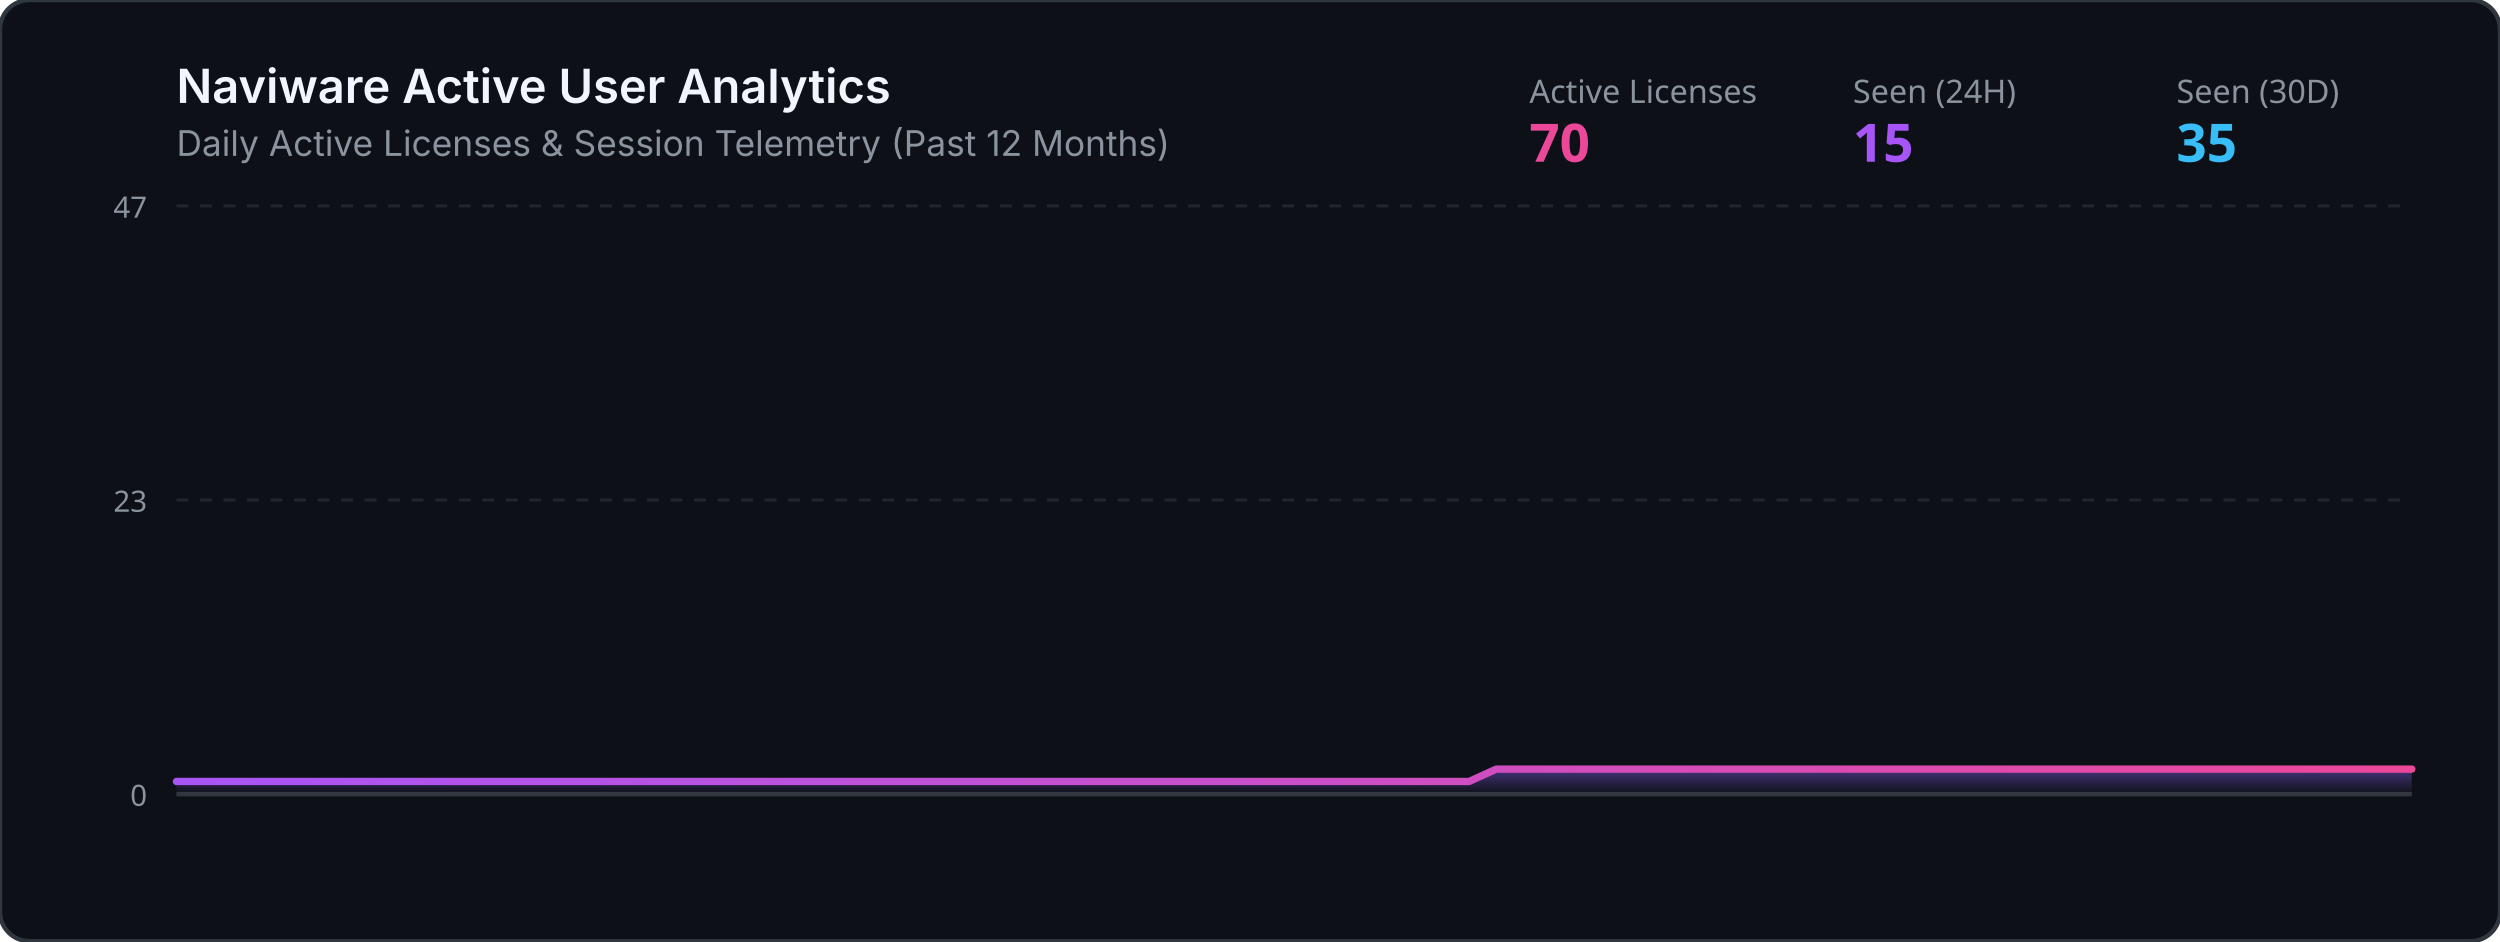
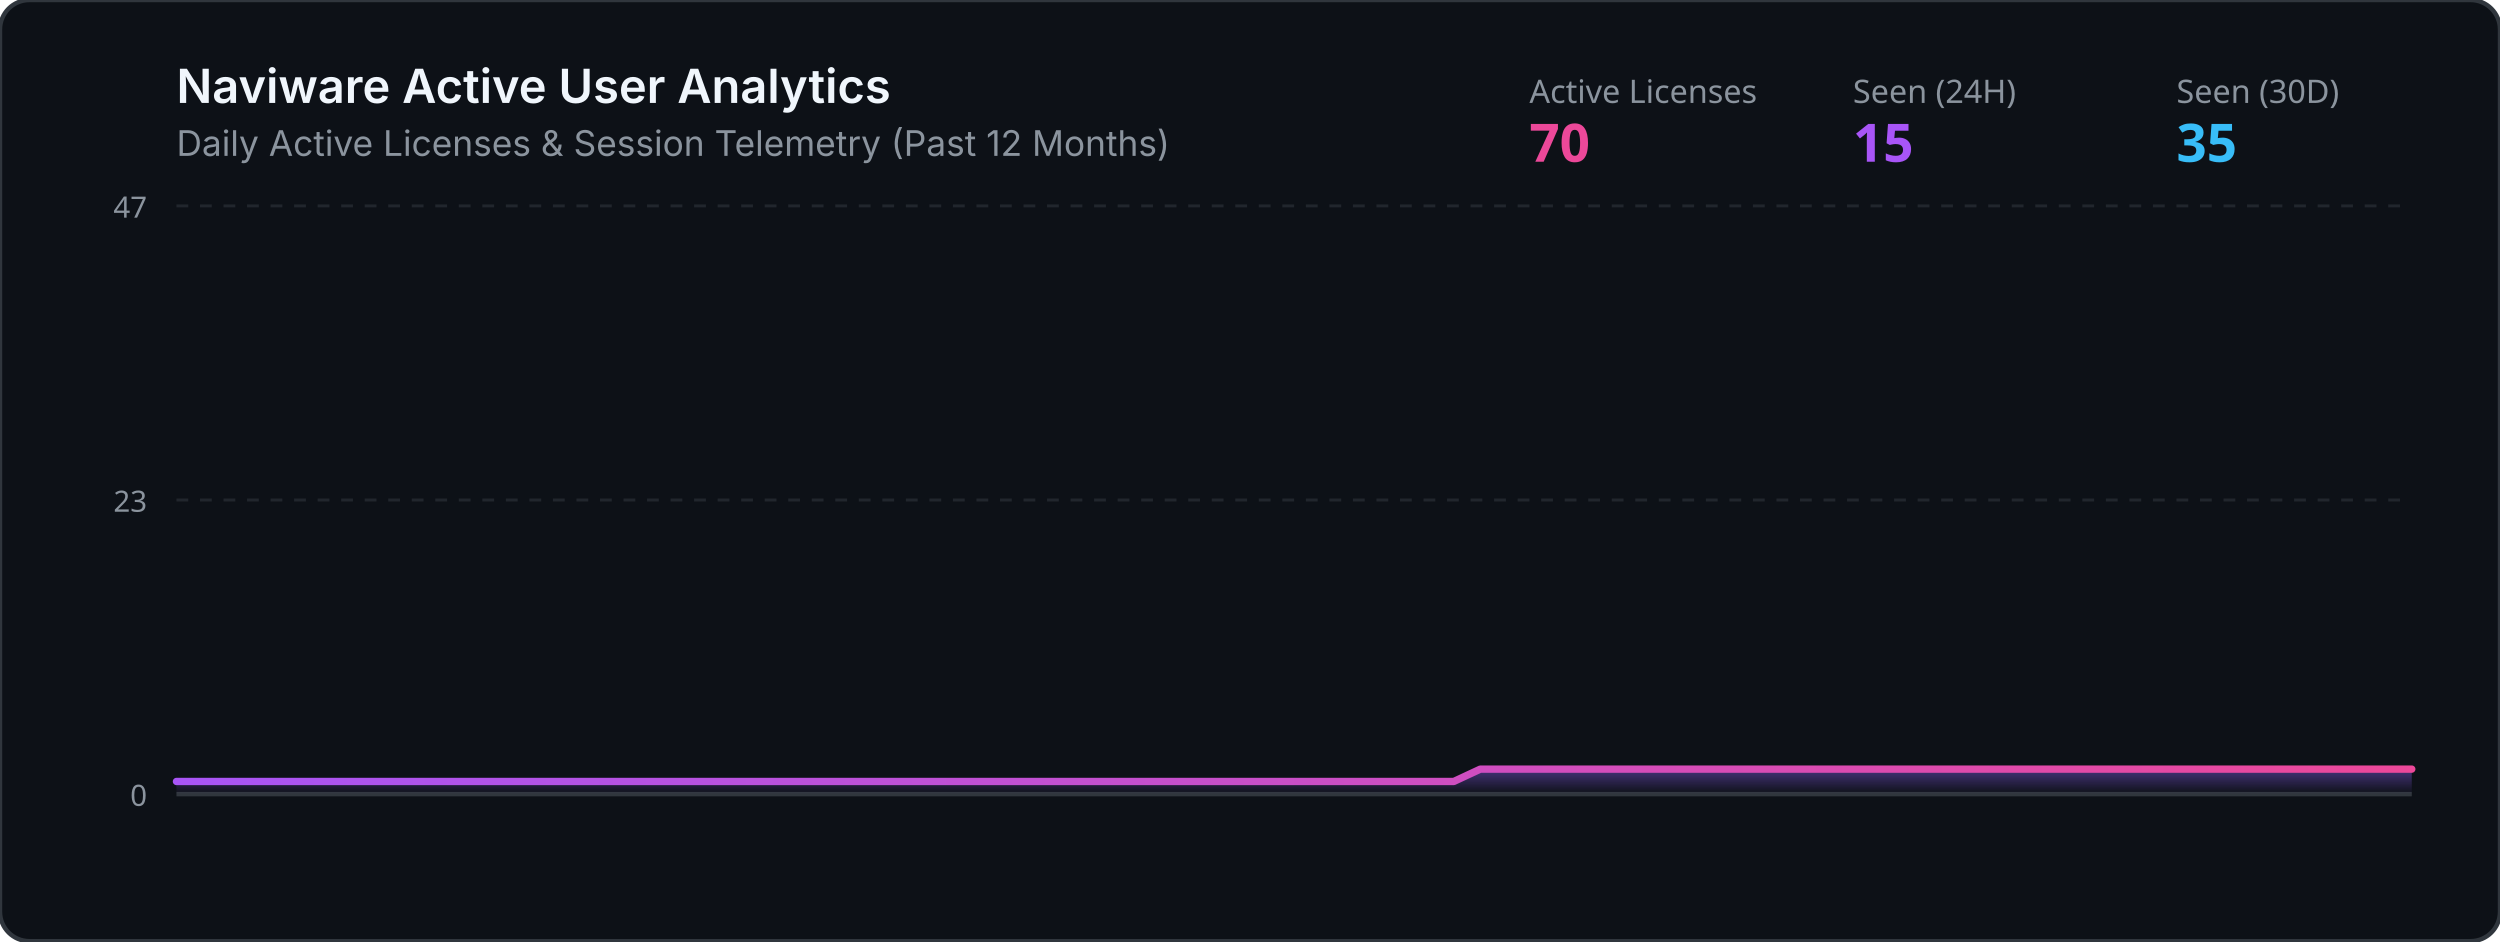
<svg xmlns="http://www.w3.org/2000/svg" viewBox="0 0 850 320" width="100%" height="320">
  <defs>
    <linearGradient id="grad" x1="0%" y1="0%" x2="0%" y2="100%">
      <stop offset="0%" stop-color="#8b5cf6" stop-opacity="0.45" />
      <stop offset="100%" stop-color="#8b5cf6" stop-opacity="0.0" />
    </linearGradient>
    <linearGradient id="lineGrad" x1="0%" y1="0%" x2="100%" y2="0%">
      <stop offset="0%" stop-color="#a855f7" />
      <stop offset="100%" stop-color="#ec4899" />
    </linearGradient>
  </defs>
  <rect width="850" height="320" rx="10" fill="#0d1117" stroke="#30363d" stroke-width="1.5" />
  <text x="60" y="35" fill="#f0f6fc" font-family="-apple-system,BlinkMacSystemFont,Segoe UI,sans-serif" font-size="16" font-weight="600">Naviware Active User Analytics</text>
  <text x="60" y="53" fill="#8b949e" font-family="-apple-system,BlinkMacSystemFont,Segoe UI,sans-serif" font-size="12">Daily Active Licenses &amp; Session Telemetry (Past 12 Months)</text>
  <text x="520" y="35" fill="#8b949e" font-family="sans-serif" font-size="11">Active Licenses</text>
  <text x="520" y="55" fill="#ec4899" font-family="sans-serif" font-size="18" font-weight="bold">70</text>
  <text x="630" y="35" fill="#8b949e" font-family="sans-serif" font-size="11">Seen (24H)</text>
  <text x="630" y="55" fill="#a855f7" font-family="sans-serif" font-size="18" font-weight="bold">15</text>
  <text x="740" y="35" fill="#8b949e" font-family="sans-serif" font-size="11">Seen (30D)</text>
  <text x="740" y="55" fill="#38bdf8" font-family="sans-serif" font-size="18" font-weight="bold">35</text>
  <line x1="60" y1="70" x2="820" y2="70" stroke="#21262d" stroke-width="1" stroke-dasharray="4" />
  <line x1="60" y1="170.0" x2="820" y2="170.0" stroke="#21262d" stroke-width="1" stroke-dasharray="4" />
  <line x1="60" y1="270" x2="820" y2="270" stroke="#30363d" stroke-width="1.5" />
  <text x="50" y="74" fill="#8b949e" font-family="sans-serif" font-size="10" text-anchor="end">47</text>
  <text x="50" y="174.0" fill="#8b949e" font-family="sans-serif" font-size="10" text-anchor="end">23</text>
  <text x="50" y="274" fill="#8b949e" font-family="sans-serif" font-size="10" text-anchor="end">0</text>
-   <polygon points="60,270 60.0,265.7 69.2,265.7 78.3,265.7 87.5,265.7 96.6,265.7 105.8,265.7 114.9,265.7 124.1,265.7 133.3,265.7 142.4,265.7 151.6,265.7 160.7,265.7 169.9,265.7 179.0,265.7 188.2,265.7 197.3,265.7 206.5,265.7 215.7,265.7 224.8,265.7 234.0,265.7 243.1,265.7 252.3,265.7 261.4,265.7 270.6,265.7 279.8,265.7 288.9,265.7 298.1,265.7 307.2,265.7 316.4,265.7 325.5,265.7 334.7,265.7 343.9,265.7 353.0,265.7 362.2,265.7 371.3,265.7 380.5,265.7 389.6,265.7 398.8,265.7 408.0,265.7 417.1,265.7 426.3,265.7 435.4,265.7 444.6,265.7 453.7,265.7 462.9,265.7 472.0,265.7 481.2,265.7 490.4,265.7 499.5,265.7 508.7,261.5 517.8,261.5 527.0,261.5 536.1,261.5 545.3,261.5 554.5,261.5 563.6,261.5 572.8,261.5 581.9,261.5 591.1,261.5 600.2,261.5 609.4,261.5 618.6,261.5 627.7,261.5 636.9,261.5 646.0,261.5 655.2,261.5 664.3,261.5 673.5,261.5 682.7,261.5 691.8,261.5 701.0,261.5 710.1,261.5 719.3,261.5 728.4,261.5 737.6,261.5 746.7,261.5 755.9,261.5 765.1,261.5 774.2,261.5 783.4,261.5 792.5,261.5 801.7,261.5 810.8,261.5 820.0,261.5 820,270" fill="url(#grad)" />
-   <polyline points="60.0,265.7 69.2,265.7 78.3,265.7 87.5,265.7 96.6,265.7 105.8,265.7 114.9,265.7 124.1,265.7 133.3,265.7 142.4,265.7 151.6,265.7 160.7,265.7 169.9,265.7 179.0,265.7 188.2,265.7 197.3,265.7 206.5,265.7 215.7,265.7 224.8,265.7 234.0,265.7 243.1,265.7 252.3,265.7 261.4,265.7 270.6,265.7 279.8,265.7 288.9,265.7 298.1,265.7 307.2,265.7 316.4,265.7 325.5,265.7 334.7,265.7 343.9,265.7 353.0,265.7 362.2,265.7 371.3,265.7 380.5,265.7 389.6,265.7 398.8,265.7 408.0,265.7 417.1,265.7 426.3,265.7 435.4,265.7 444.6,265.7 453.7,265.7 462.9,265.7 472.0,265.7 481.2,265.7 490.4,265.7 499.5,265.7 508.7,261.5 517.8,261.5 527.0,261.5 536.1,261.5 545.3,261.5 554.5,261.5 563.6,261.5 572.8,261.5 581.9,261.5 591.1,261.5 600.2,261.5 609.4,261.5 618.6,261.5 627.7,261.5 636.9,261.5 646.0,261.5 655.2,261.5 664.3,261.5 673.5,261.5 682.7,261.5 691.8,261.5 701.0,261.5 710.1,261.5 719.3,261.5 728.4,261.5 737.6,261.5 746.7,261.5 755.9,261.5 765.1,261.5 774.2,261.5 783.4,261.5 792.5,261.5 801.7,261.5 810.8,261.5 820.0,261.5" fill="none" stroke="url(#lineGrad)" stroke-width="2.5" stroke-linecap="round" stroke-linejoin="round" />
+   <polygon points="60,270 60.0,265.7 69.0,265.7 78.1,265.7 87.1,265.7 96.2,265.7 105.2,265.7 114.3,265.7 123.3,265.7 132.4,265.7 141.4,265.7 150.5,265.7 159.5,265.7 168.6,265.7 177.6,265.7 186.7,265.7 195.7,265.7 204.8,265.7 213.8,265.7 222.9,265.7 231.9,265.7 241.0,265.7 250.0,265.7 259.0,265.7 268.1,265.7 277.1,265.7 286.2,265.7 295.2,265.7 304.3,265.7 313.3,265.7 322.4,265.7 331.4,265.7 340.5,265.7 349.5,265.7 358.6,265.7 367.6,265.7 376.7,265.7 385.7,265.7 394.8,265.7 403.8,265.7 412.9,265.7 421.9,265.7 431.0,265.7 440.0,265.7 449.0,265.7 458.1,265.7 467.1,265.7 476.2,265.7 485.2,265.7 494.3,265.7 503.3,261.5 512.4,261.5 521.4,261.5 530.5,261.5 539.5,261.5 548.6,261.5 557.6,261.5 566.7,261.5 575.7,261.5 584.8,261.5 593.8,261.5 602.9,261.5 611.9,261.5 621.0,261.5 630.0,261.5 639.0,261.5 648.1,261.5 657.1,261.5 666.2,261.5 675.2,261.5 684.3,261.5 693.3,261.5 702.4,261.5 711.4,261.5 720.5,261.5 729.5,261.5 738.6,261.5 747.6,261.5 756.7,261.5 765.7,261.5 774.8,261.5 783.8,261.5 792.9,261.5 801.9,261.5 811.0,261.5 820.0,261.5 820,270" fill="url(#grad)" />
+   <polyline points="60.0,265.7 69.0,265.7 78.1,265.7 87.1,265.7 96.2,265.7 105.2,265.7 114.3,265.7 123.3,265.7 132.4,265.7 141.4,265.7 150.5,265.7 159.5,265.7 168.6,265.7 177.6,265.7 186.7,265.7 195.7,265.7 204.8,265.7 213.8,265.7 222.9,265.7 231.9,265.7 241.0,265.7 250.0,265.7 259.0,265.7 268.1,265.7 277.1,265.7 286.2,265.7 295.2,265.7 304.3,265.7 313.3,265.7 322.4,265.7 331.4,265.7 340.5,265.7 349.5,265.7 358.6,265.7 367.6,265.7 376.7,265.7 385.7,265.7 394.8,265.7 403.8,265.7 412.9,265.7 421.9,265.7 431.0,265.7 440.0,265.7 449.0,265.7 458.1,265.7 467.1,265.7 476.2,265.7 485.2,265.7 494.3,265.7 503.3,261.5 512.4,261.5 521.4,261.5 530.5,261.5 539.5,261.5 548.6,261.5 557.6,261.5 566.7,261.5 575.7,261.5 584.8,261.5 593.8,261.5 602.9,261.5 611.9,261.5 621.0,261.5 630.0,261.5 639.0,261.5 648.1,261.5 657.1,261.5 666.2,261.5 675.2,261.5 684.3,261.5 693.3,261.5 702.4,261.5 711.4,261.5 720.5,261.5 729.5,261.5 738.6,261.5 747.6,261.5 756.7,261.5 765.7,261.5 774.8,261.5 783.8,261.5 792.9,261.5 801.9,261.5 811.0,261.5 820.0,261.5" fill="none" stroke="url(#lineGrad)" stroke-width="2.5" stroke-linecap="round" stroke-linejoin="round" />
</svg>
